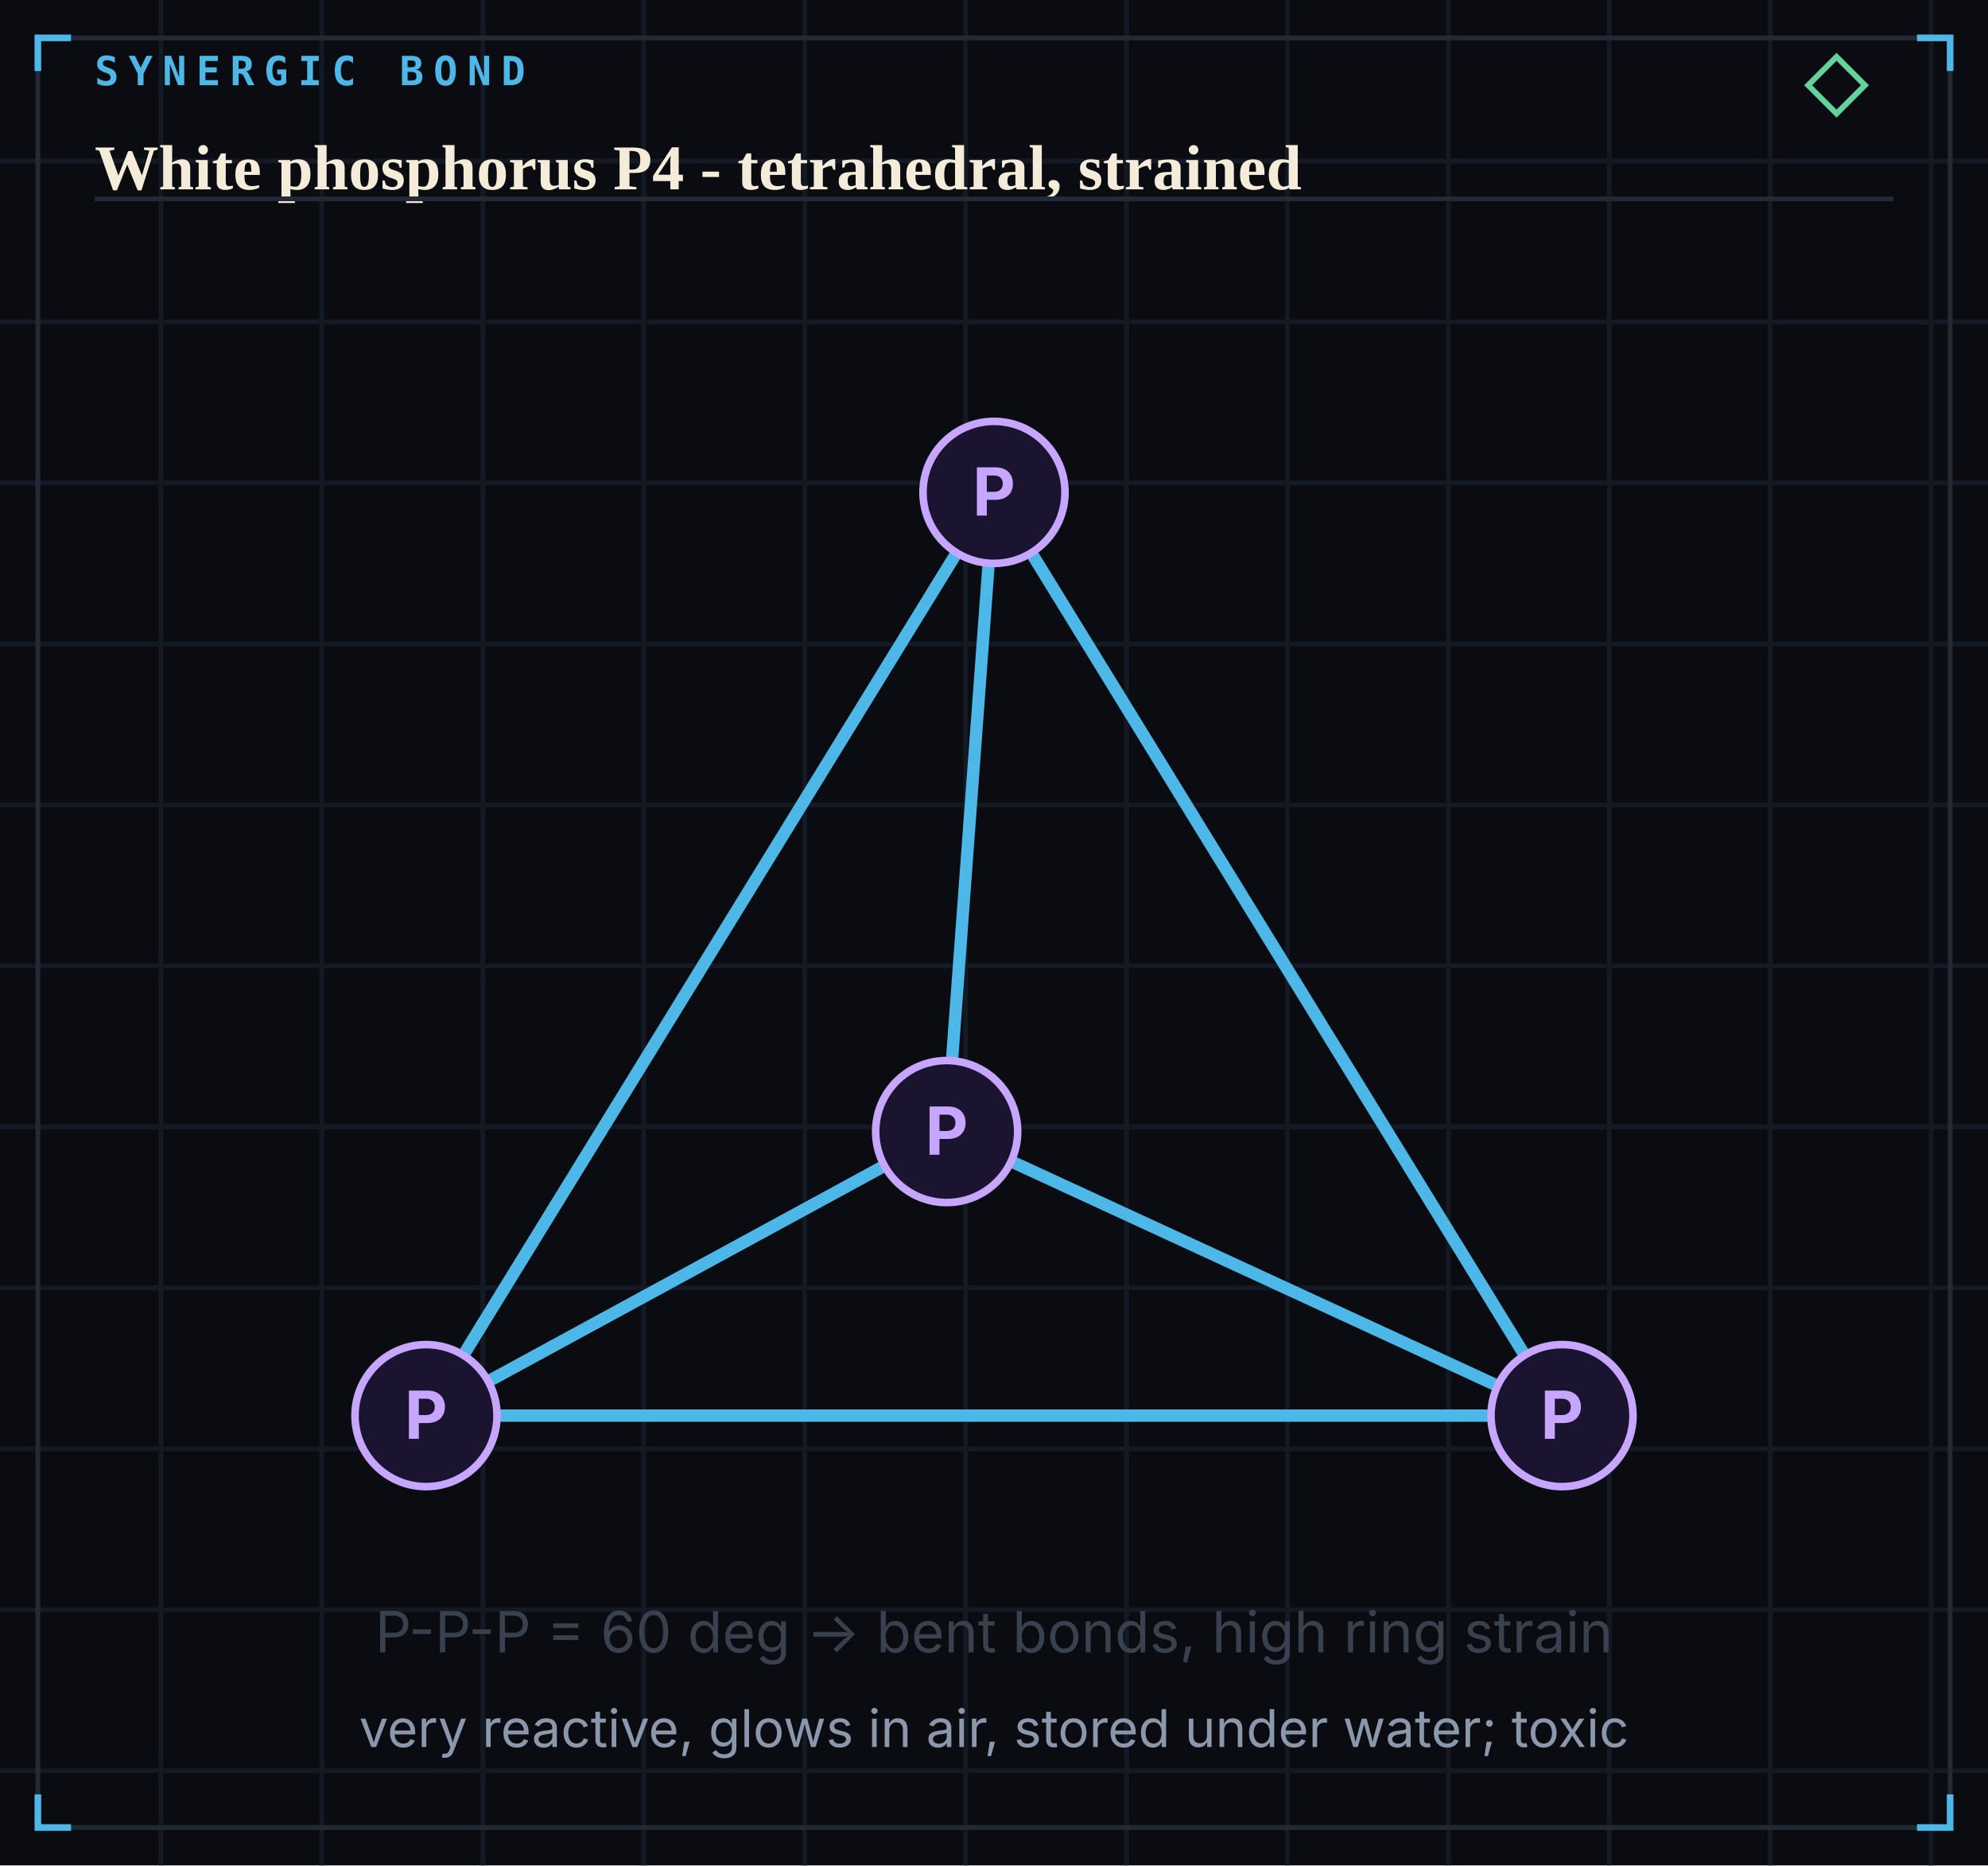
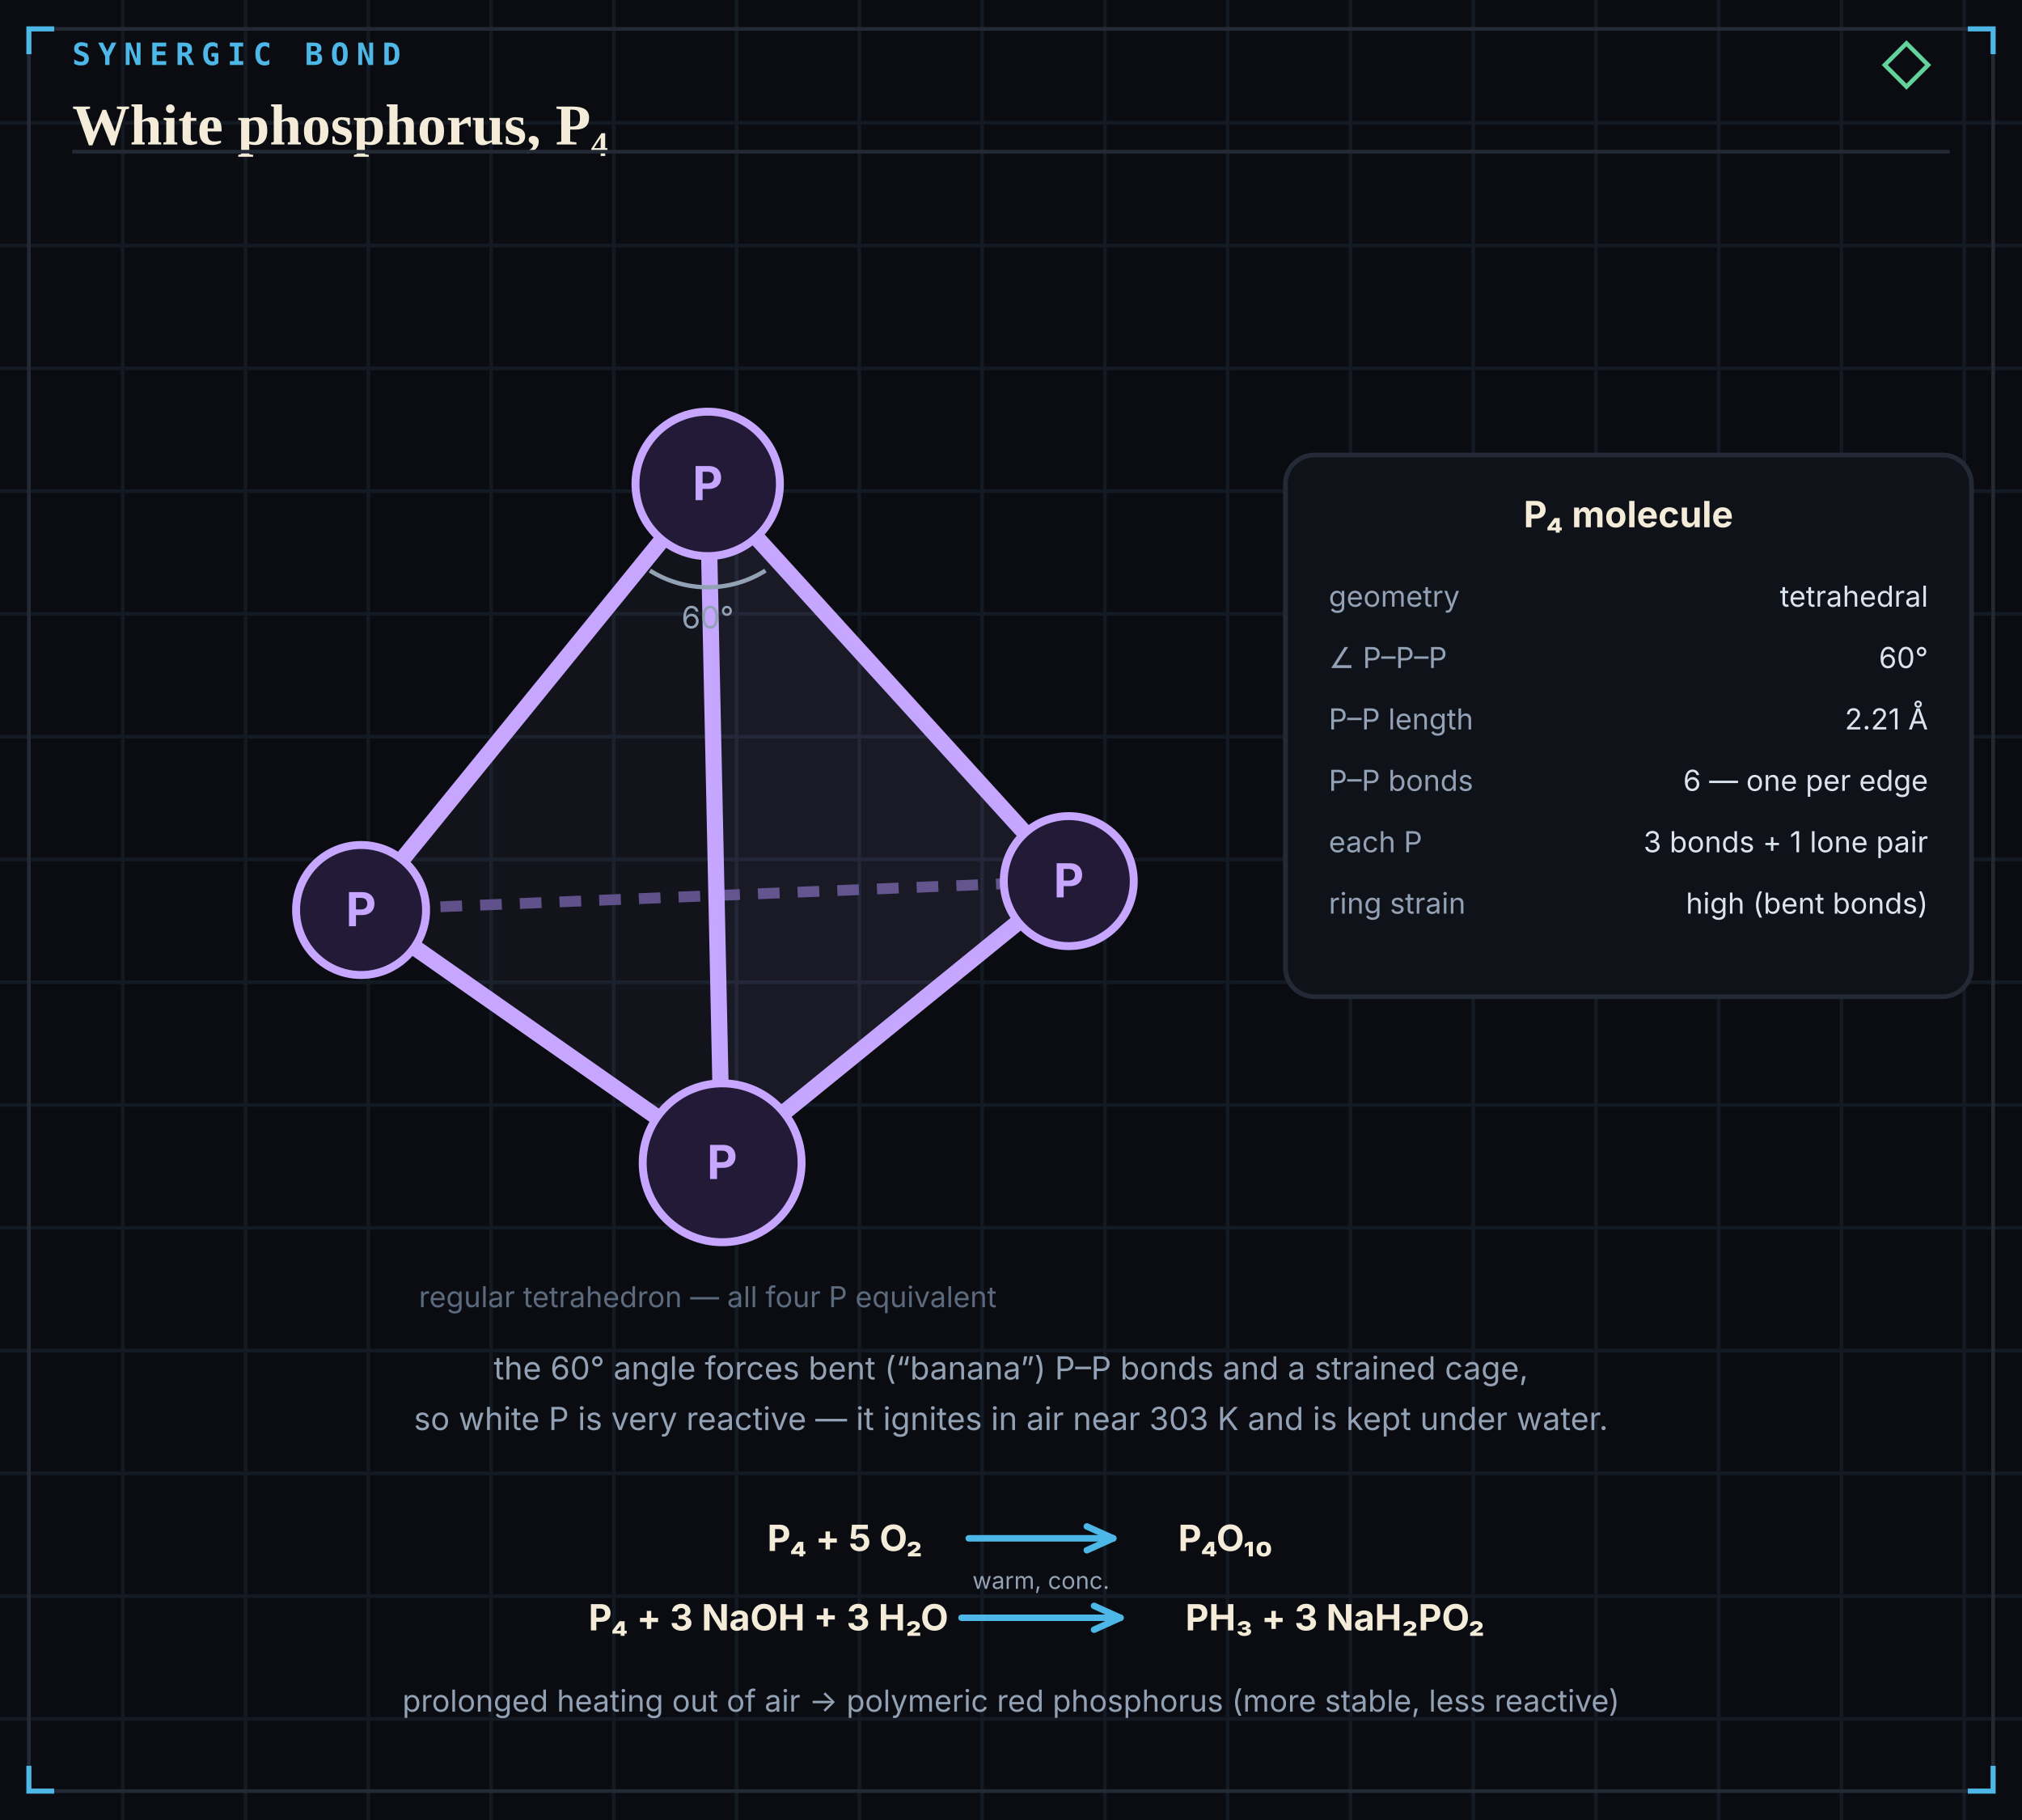
- <svg xmlns="http://www.w3.org/2000/svg" width="420" height="394" viewBox="0 0 420 394" font-family="'Inter','Helvetica Neue',Arial,'DejaVu Sans',sans-serif">
-   <rect width="420" height="394" fill="#0a0c11" />
+ <svg xmlns="http://www.w3.org/2000/svg" width="560" height="504" viewBox="0 0 560 504" font-family="'Inter','Helvetica Neue',Arial,'DejaVu Sans',sans-serif">
+   <rect width="560" height="504" fill="#0a0c11" />
  <g stroke="#141a24" stroke-width="1">
-     <line x1="34" y1="0" x2="34" y2="394" />
-     <line x1="68" y1="0" x2="68" y2="394" />
-     <line x1="102" y1="0" x2="102" y2="394" />
-     <line x1="136" y1="0" x2="136" y2="394" />
-     <line x1="170" y1="0" x2="170" y2="394" />
-     <line x1="204" y1="0" x2="204" y2="394" />
-     <line x1="238" y1="0" x2="238" y2="394" />
-     <line x1="272" y1="0" x2="272" y2="394" />
-     <line x1="306" y1="0" x2="306" y2="394" />
-     <line x1="340" y1="0" x2="340" y2="394" />
-     <line x1="374" y1="0" x2="374" y2="394" />
-     <line x1="408" y1="0" x2="408" y2="394" />
-     <line x1="0" y1="34" x2="420" y2="34" />
-     <line x1="0" y1="68" x2="420" y2="68" />
-     <line x1="0" y1="102" x2="420" y2="102" />
-     <line x1="0" y1="136" x2="420" y2="136" />
-     <line x1="0" y1="170" x2="420" y2="170" />
-     <line x1="0" y1="204" x2="420" y2="204" />
-     <line x1="0" y1="238" x2="420" y2="238" />
-     <line x1="0" y1="272" x2="420" y2="272" />
-     <line x1="0" y1="306" x2="420" y2="306" />
-     <line x1="0" y1="340" x2="420" y2="340" />
-     <line x1="0" y1="374" x2="420" y2="374" />
+     <line x1="34" y1="0" x2="34" y2="504" />
+     <line x1="68" y1="0" x2="68" y2="504" />
+     <line x1="102" y1="0" x2="102" y2="504" />
+     <line x1="136" y1="0" x2="136" y2="504" />
+     <line x1="170" y1="0" x2="170" y2="504" />
+     <line x1="204" y1="0" x2="204" y2="504" />
+     <line x1="238" y1="0" x2="238" y2="504" />
+     <line x1="272" y1="0" x2="272" y2="504" />
+     <line x1="306" y1="0" x2="306" y2="504" />
+     <line x1="340" y1="0" x2="340" y2="504" />
+     <line x1="374" y1="0" x2="374" y2="504" />
+     <line x1="408" y1="0" x2="408" y2="504" />
+     <line x1="442" y1="0" x2="442" y2="504" />
+     <line x1="476" y1="0" x2="476" y2="504" />
+     <line x1="510" y1="0" x2="510" y2="504" />
+     <line x1="544" y1="0" x2="544" y2="504" />
+     <line x1="0" y1="34" x2="560" y2="34" />
+     <line x1="0" y1="68" x2="560" y2="68" />
+     <line x1="0" y1="102" x2="560" y2="102" />
+     <line x1="0" y1="136" x2="560" y2="136" />
+     <line x1="0" y1="170" x2="560" y2="170" />
+     <line x1="0" y1="204" x2="560" y2="204" />
+     <line x1="0" y1="238" x2="560" y2="238" />
+     <line x1="0" y1="272" x2="560" y2="272" />
+     <line x1="0" y1="306" x2="560" y2="306" />
+     <line x1="0" y1="340" x2="560" y2="340" />
+     <line x1="0" y1="374" x2="560" y2="374" />
+     <line x1="0" y1="408" x2="560" y2="408" />
+     <line x1="0" y1="442" x2="560" y2="442" />
+     <line x1="0" y1="476" x2="560" y2="476" />
  </g>
-   <rect x="8" y="8" width="404" height="378" fill="none" stroke="#232a36" stroke-width="1" />
+   <rect x="8" y="8" width="544" height="488" fill="none" stroke="#232a36" stroke-width="1" />
  <path d="M 8 15 L 8 8 L 15 8" stroke="#4db8e8" stroke-width="1.4" fill="none" />
-   <path d="M 412 15 L 412 8 L 405 8" stroke="#4db8e8" stroke-width="1.4" fill="none" />
-   <path d="M 8 379 L 8 386 L 15 386" stroke="#4db8e8" stroke-width="1.4" fill="none" />
-   <path d="M 412 379 L 412 386 L 405 386" stroke="#4db8e8" stroke-width="1.4" fill="none" />
+   <path d="M 552 15 L 552 8 L 545 8" stroke="#4db8e8" stroke-width="1.4" fill="none" />
+   <path d="M 8 489 L 8 496 L 15 496" stroke="#4db8e8" stroke-width="1.4" fill="none" />
+   <path d="M 552 489 L 552 496 L 545 496" stroke="#4db8e8" stroke-width="1.4" fill="none" />
  <text x="20" y="18" font-size="8.5" font-weight="bold" fill="#4db8e8" text-anchor="start" font-family="'SF Mono','DejaVu Sans Mono',ui-monospace,Menlo,monospace" letter-spacing="0.24em">SYNERGIC BOND</text>
-   <path d="M 388 12 l 6 6 l -6 6 l -6 -6 z" fill="none" stroke="#63d39b" stroke-width="1.2" />
-   <text x="20" y="40" font-size="13.5" font-weight="bold" fill="#f4ecd9" text-anchor="start" font-family="'Georgia','Times New Roman',serif">White phosphorus P4  -  tetrahedral, strained</text>
-   <line x1="20" y1="42" x2="400" y2="42" stroke="#232a36" stroke-width="1" />
+   <path d="M 528 12 l 6 6 l -6 6 l -6 -6 z" fill="none" stroke="#63d39b" stroke-width="1.2" />
+   <text x="20" y="40" font-size="16" font-weight="bold" fill="#f4ecd9" text-anchor="start" font-family="'Georgia','Times New Roman',serif">White phosphorus, P₄</text>
+   <line x1="20" y1="42" x2="540" y2="42" stroke="#232a36" stroke-width="1" />
  <g transform="translate(0,34)">
-     <line x1="201.6" y1="83.6" x2="98.4" y2="251.4" stroke="#4db8e8" stroke-width="2.6" stroke-linecap="round" />
-     <line x1="218.4" y1="83.6" x2="321.6" y2="251.4" stroke="#4db8e8" stroke-width="2.6" stroke-linecap="round" />
-     <line x1="106.0" y1="265.0" x2="314.0" y2="265.0" stroke="#4db8e8" stroke-width="2.6" stroke-linecap="round" />
-     <line x1="208.8" y1="86.0" x2="201.2" y2="189.0" stroke="#4db8e8" stroke-width="2.6" stroke-linecap="round" />
-     <line x1="104.0" y1="257.3" x2="186.0" y2="212.7" stroke="#4db8e8" stroke-width="2.6" stroke-linecap="round" />
-     <line x1="315.5" y1="258.3" x2="214.5" y2="211.7" stroke="#4db8e8" stroke-width="2.6" stroke-linecap="round" />
-     <circle cx="210.0" cy="70.0" r="15" fill="#1b1430" stroke="#c6a6ff" stroke-width="1.6" />
-     <text x="210.0" y="74.9" font-size="14" font-weight="bold" fill="#c6a6ff" text-anchor="middle">P</text>
-     <circle cx="90.0" cy="265.0" r="15" fill="#1b1430" stroke="#c6a6ff" stroke-width="1.6" />
-     <text x="90.0" y="269.9" font-size="14" font-weight="bold" fill="#c6a6ff" text-anchor="middle">P</text>
-     <circle cx="330.0" cy="265.0" r="15" fill="#1b1430" stroke="#c6a6ff" stroke-width="1.6" />
-     <text x="330.0" y="269.9" font-size="14" font-weight="bold" fill="#c6a6ff" text-anchor="middle">P</text>
-     <circle cx="200.0" cy="205.0" r="15" fill="#1b1430" stroke="#c6a6ff" stroke-width="1.6" />
-     <text x="200.0" y="209.9" font-size="14" font-weight="bold" fill="#c6a6ff" text-anchor="middle">P</text>
-     <text x="210.0" y="315.0" font-size="12" font-weight="normal" fill="#39414f" text-anchor="middle">P-P-P = 60 deg  -&gt;  bent bonds, high ring strain</text>
-     <text x="210.0" y="335.0" font-size="11" font-weight="normal" fill="#8b98ac" text-anchor="middle">very reactive, glows in air, stored under water; toxic</text>
+     <line x1="100" y1="218" x2="296" y2="210" stroke="#5b4d84" stroke-width="3" stroke-dasharray="6 5" />
+     <line x1="196" y1="100" x2="100" y2="218" stroke="#c6a6ff" stroke-width="4.5" stroke-linecap="round" />
+     <line x1="196" y1="100" x2="296" y2="210" stroke="#c6a6ff" stroke-width="4.5" stroke-linecap="round" />
+     <line x1="196" y1="100" x2="200" y2="288" stroke="#c6a6ff" stroke-width="4.5" stroke-linecap="round" />
+     <line x1="200" y1="288" x2="100" y2="218" stroke="#c6a6ff" stroke-width="4.5" stroke-linecap="round" />
+     <line x1="200" y1="288" x2="296" y2="210" stroke="#c6a6ff" stroke-width="4.5" stroke-linecap="round" />
+     <polygon points="196,100 200,288 296,210" fill="#c6a6ff" fill-opacity="0.09" />
+     <polygon points="196,100 200,288 100,218" fill="#c6a6ff" fill-opacity="0.05" />
+     <path d="M 180 124 A 30 30 0 0 0 212 124" fill="none" stroke="#93a1b5" stroke-width="1.2" />
+     <text x="196.0" y="140.0" font-size="8.5" font-weight="normal" fill="#93a1b5" text-anchor="middle">60°</text>
+     <circle cx="100" cy="218" r="18" fill="#231a37" stroke="#c6a6ff" stroke-width="2.2" />
+     <text x="100.0" y="222.5" font-size="13" font-weight="bold" fill="#c6a6ff" text-anchor="middle">P</text>
+     <circle cx="296" cy="210" r="18" fill="#231a37" stroke="#c6a6ff" stroke-width="2.2" />
+     <text x="296.0" y="214.5" font-size="13" font-weight="bold" fill="#c6a6ff" text-anchor="middle">P</text>
+     <circle cx="196" cy="100" r="20" fill="#231a37" stroke="#c6a6ff" stroke-width="2.2" />
+     <text x="196.0" y="104.5" font-size="13" font-weight="bold" fill="#c6a6ff" text-anchor="middle">P</text>
+     <circle cx="200" cy="288" r="22" fill="#231a37" stroke="#c6a6ff" stroke-width="2.2" />
+     <text x="200.0" y="292.5" font-size="13" font-weight="bold" fill="#c6a6ff" text-anchor="middle">P</text>
+     <text x="196.0" y="328.0" font-size="8" font-weight="normal" fill="#5c6a7e" text-anchor="middle">regular tetrahedron — all four P equivalent</text>
+     <rect x="356" y="92" width="190" height="150" rx="8" fill="#0f1219" stroke="#232a36" stroke-width="1.3" />
+     <text x="451.0" y="112.0" font-size="10" font-weight="bold" fill="#f4ecd9" text-anchor="middle">P₄ molecule</text>
+     <text x="368.0" y="134.0" font-size="8" font-weight="normal" fill="#93a1b5" text-anchor="start">geometry</text>
+     <text x="534.0" y="134.0" font-size="8" font-weight="normal" fill="#dbe3ef" text-anchor="end">tetrahedral</text>
+     <text x="368.0" y="151.0" font-size="8" font-weight="normal" fill="#93a1b5" text-anchor="start">∠ P–P–P</text>
+     <text x="534.0" y="151.0" font-size="8" font-weight="normal" fill="#dbe3ef" text-anchor="end">60°</text>
+     <text x="368.0" y="168.0" font-size="8" font-weight="normal" fill="#93a1b5" text-anchor="start">P–P length</text>
+     <text x="534.0" y="168.0" font-size="8" font-weight="normal" fill="#dbe3ef" text-anchor="end">2.21 Å</text>
+     <text x="368.0" y="185.0" font-size="8" font-weight="normal" fill="#93a1b5" text-anchor="start">P–P bonds</text>
+     <text x="534.0" y="185.0" font-size="8" font-weight="normal" fill="#dbe3ef" text-anchor="end">6 — one per edge</text>
+     <text x="368.0" y="202.0" font-size="8" font-weight="normal" fill="#93a1b5" text-anchor="start">each P</text>
+     <text x="534.0" y="202.0" font-size="8" font-weight="normal" fill="#dbe3ef" text-anchor="end">3 bonds + 1 lone pair</text>
+     <text x="368.0" y="219.0" font-size="8" font-weight="normal" fill="#93a1b5" text-anchor="start">ring strain</text>
+     <text x="534.0" y="219.0" font-size="8" font-weight="normal" fill="#dbe3ef" text-anchor="end">high (bent bonds)</text>
+     <text x="280.0" y="348.0" font-size="8.8" font-weight="normal" fill="#93a1b5" text-anchor="middle">the 60° angle forces bent (“banana”) P–P bonds and a strained cage,</text>
+     <text x="280.0" y="362.0" font-size="8.8" font-weight="normal" fill="#93a1b5" text-anchor="middle">so white P is very reactive — it ignites in air near 303 K and is kept under water.</text>
+     <text x="212.5" y="395.5" font-size="10" font-weight="bold" fill="#f4ecd9" text-anchor="start">P₄ + 5 O₂</text>
+     <line x1="268.3" y1="392.0" x2="308.3" y2="392.0" stroke="#4db8e8" stroke-width="1.8" stroke-linecap="round" />
+     <line x1="308.3" y1="392.0" x2="301.0" y2="388.7" stroke="#4db8e8" stroke-width="1.8" stroke-linecap="round" />
+     <line x1="308.3" y1="392.0" x2="301.0" y2="395.3" stroke="#4db8e8" stroke-width="1.8" stroke-linecap="round" />
+     <text x="326.3" y="395.5" font-size="10" font-weight="bold" fill="#f4ecd9" text-anchor="start">P₄O₁₀</text>
+     <text x="163.0" y="417.5" font-size="10" font-weight="bold" fill="#f4ecd9" text-anchor="start">P₄ + 3 NaOH + 3 H₂O</text>
+     <line x1="266.3" y1="414.0" x2="310.3" y2="414.0" stroke="#4db8e8" stroke-width="1.8" stroke-linecap="round" />
+     <line x1="310.3" y1="414.0" x2="303.0" y2="410.7" stroke="#4db8e8" stroke-width="1.8" stroke-linecap="round" />
+     <line x1="310.3" y1="414.0" x2="303.0" y2="417.3" stroke="#4db8e8" stroke-width="1.8" stroke-linecap="round" />
+     <text x="288.3" y="406.0" font-size="6.5" font-weight="normal" fill="#93a1b5" text-anchor="middle">warm, conc.</text>
+     <text x="328.3" y="417.5" font-size="10" font-weight="bold" fill="#f4ecd9" text-anchor="start">PH₃ + 3 NaH₂PO₂</text>
+     <text x="280.0" y="440.0" font-size="8.4" font-weight="normal" fill="#93a1b5" text-anchor="middle">prolonged heating out of air → polymeric red phosphorus (more stable, less reactive)</text>
  </g>
</svg>
